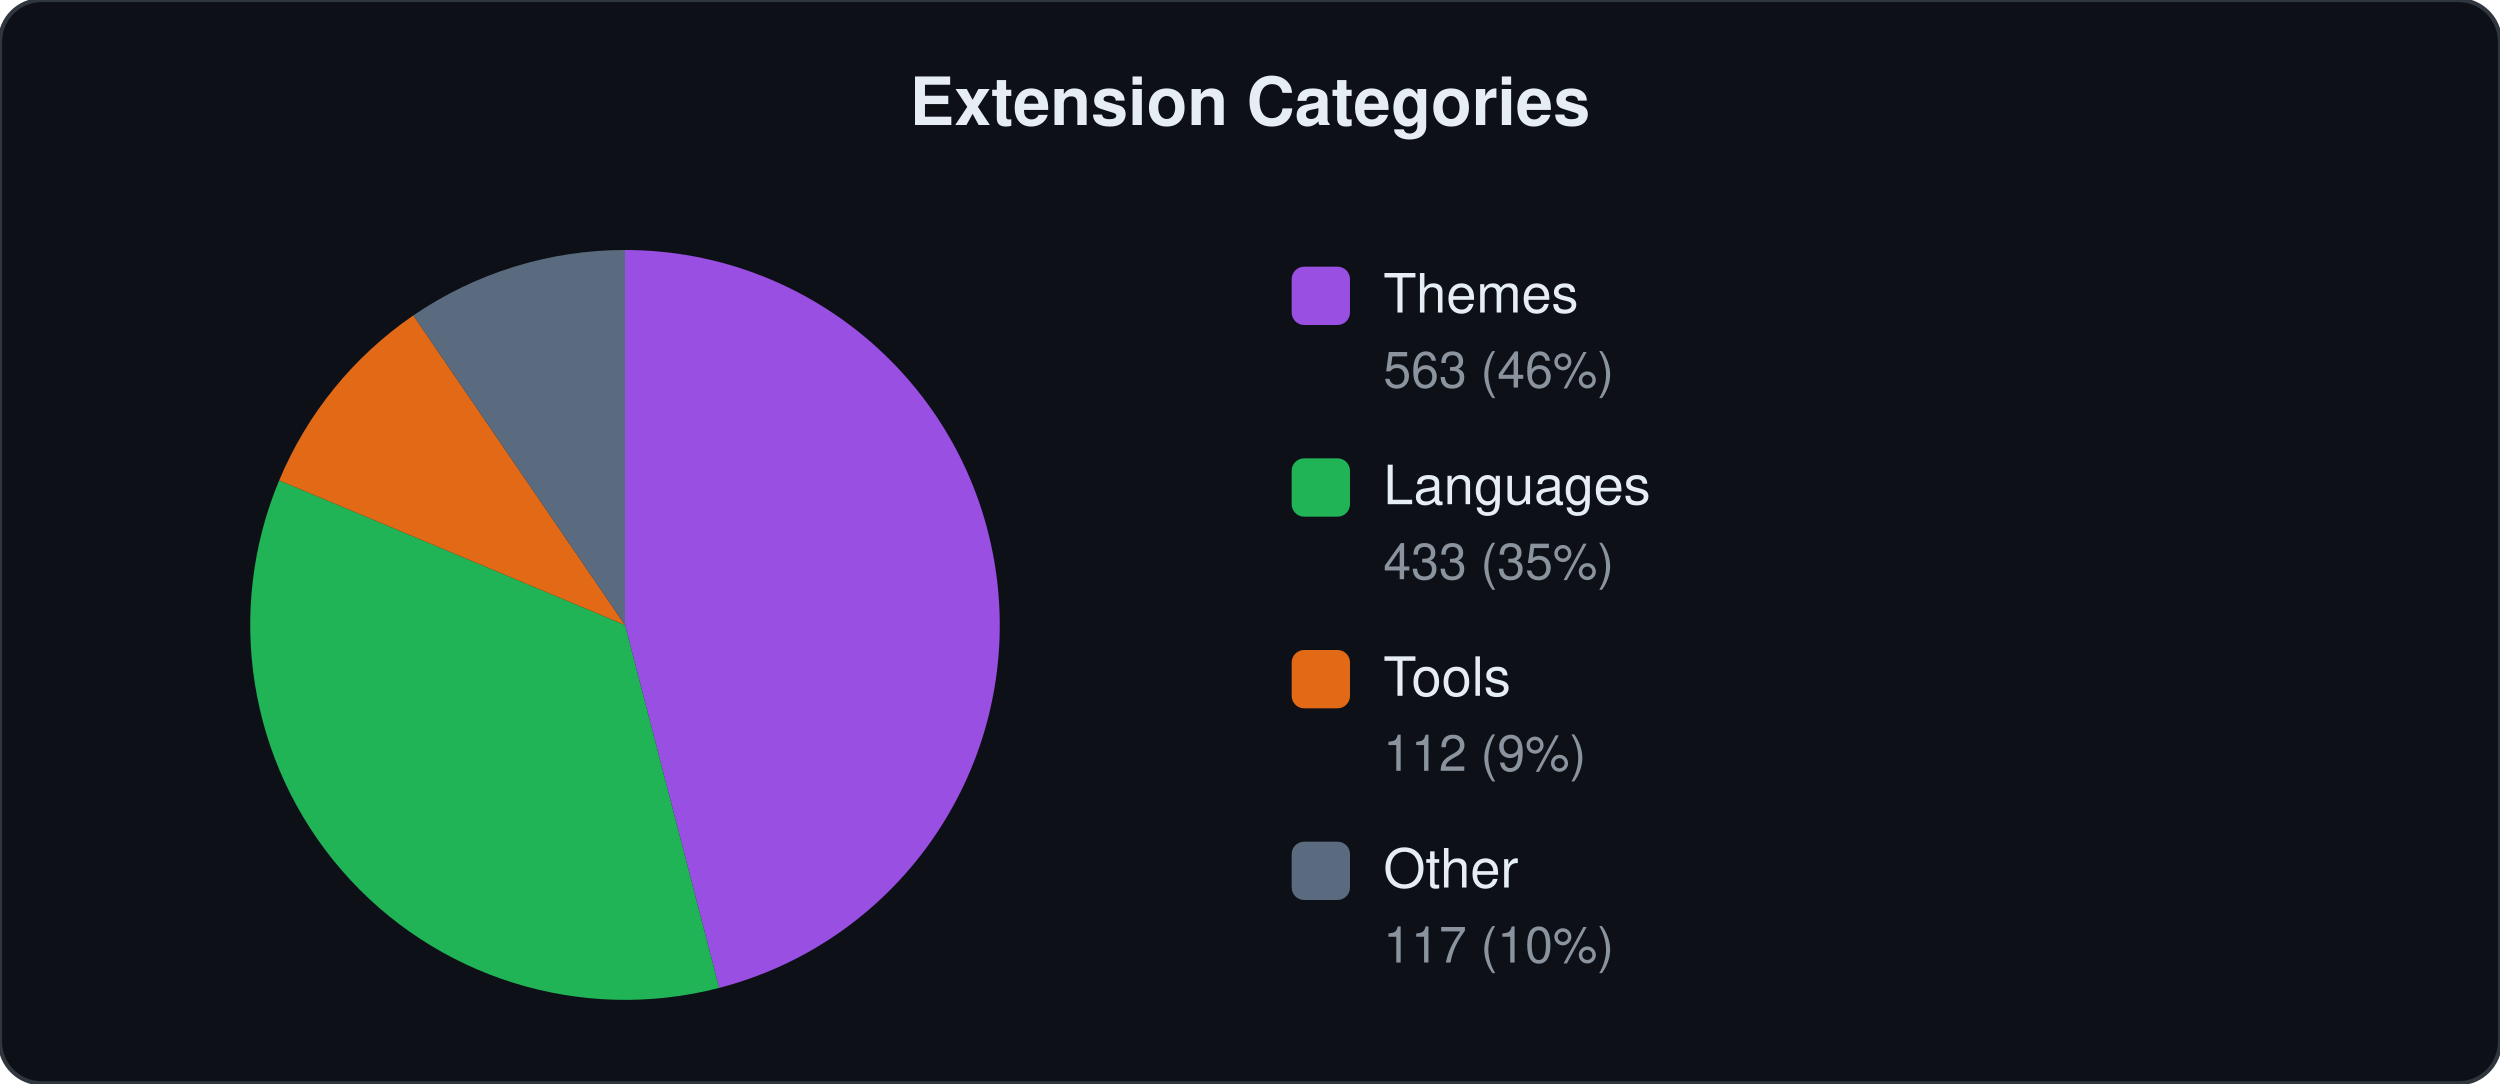
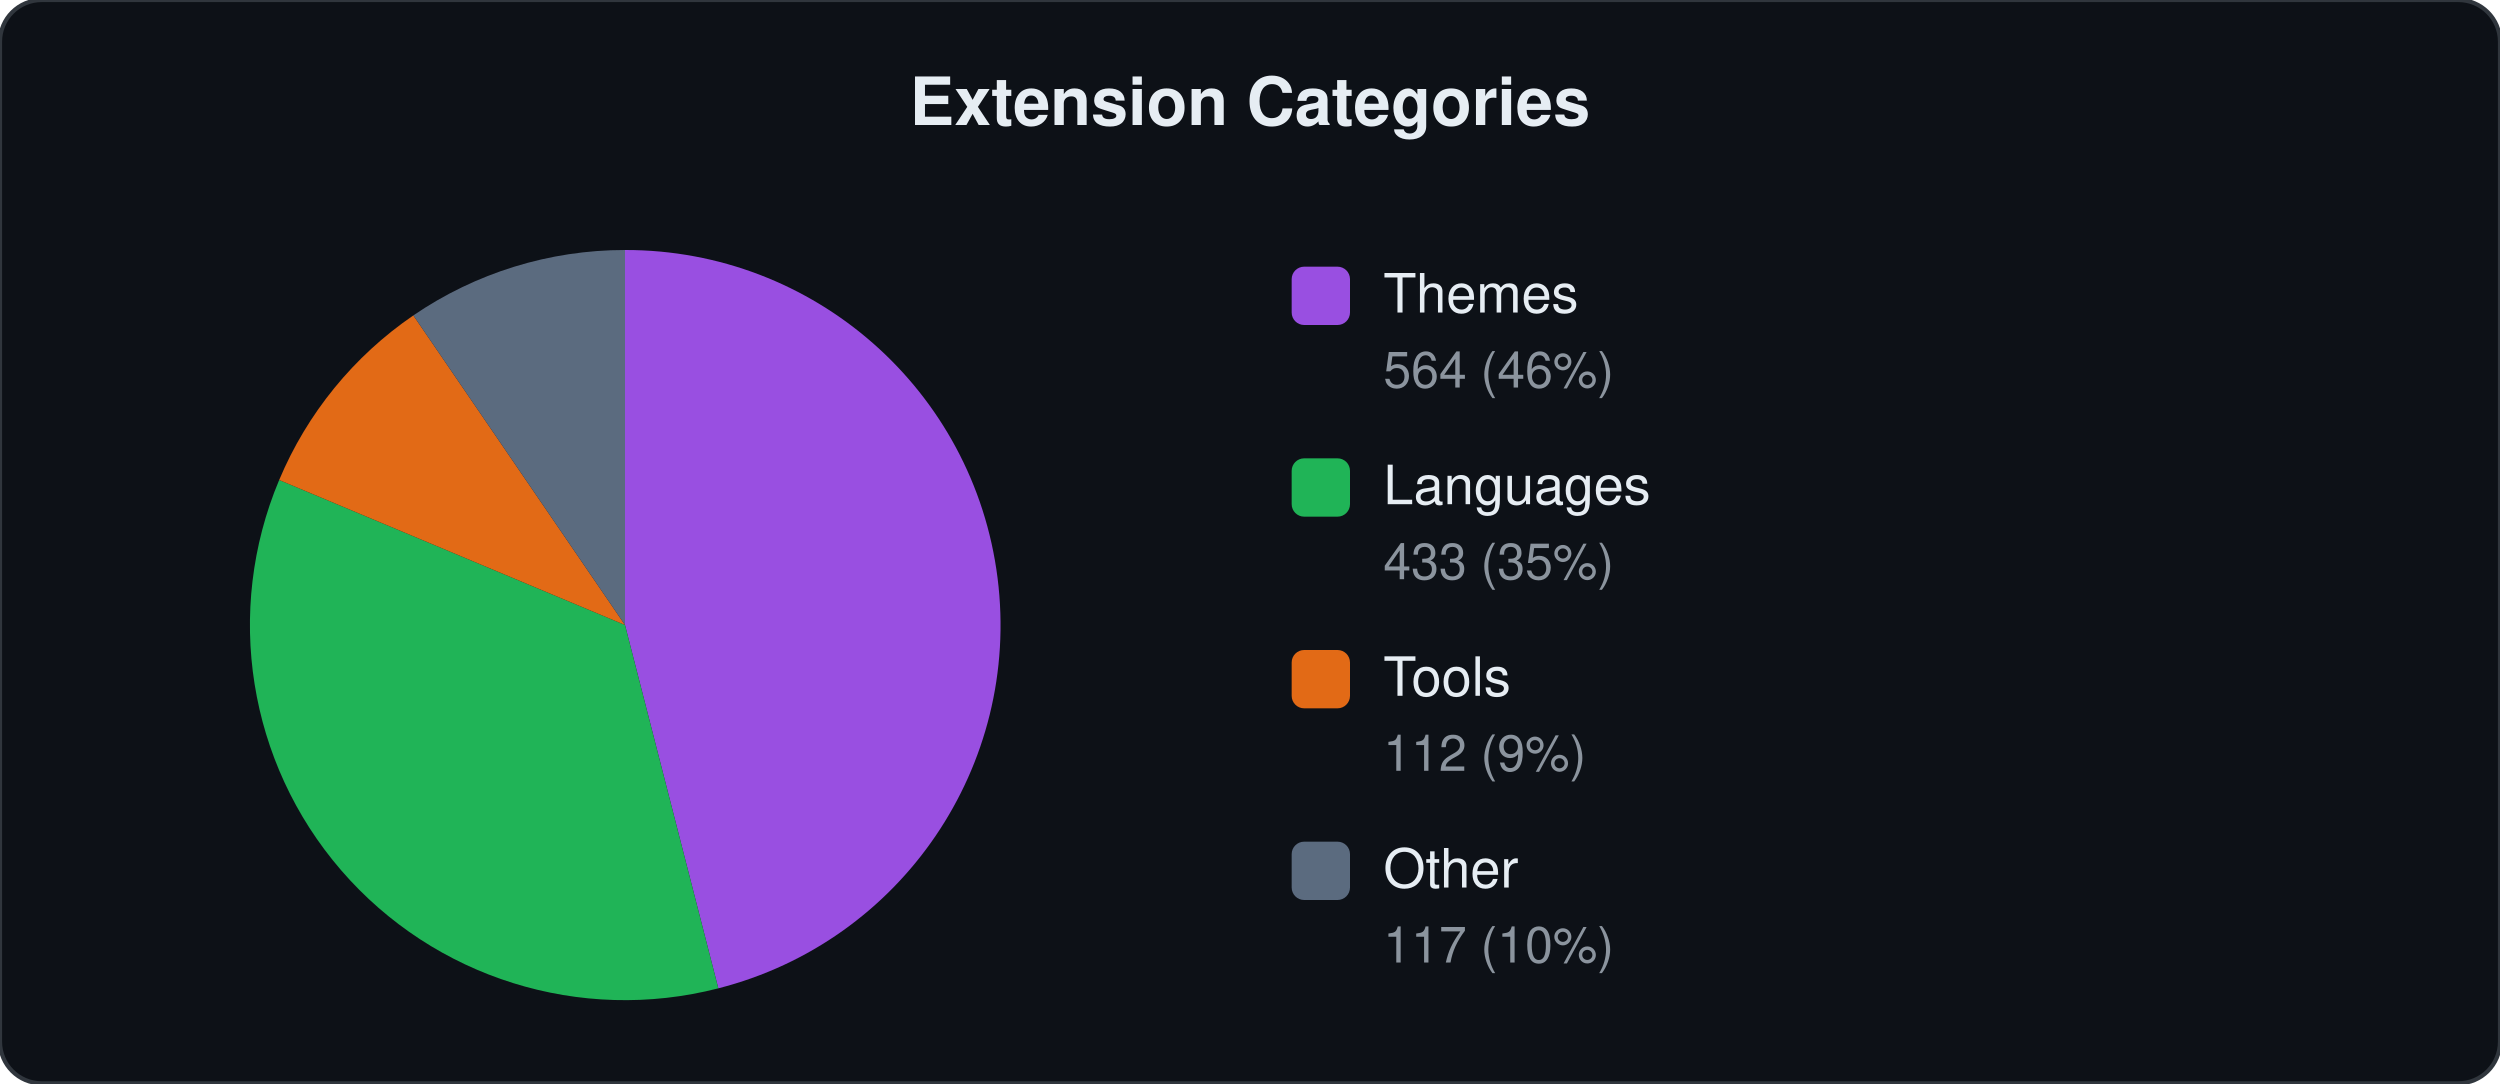
<svg xmlns="http://www.w3.org/2000/svg" viewBox="0 0 600 260" width="600" height="260">
  <style>text{font-family:-apple-system,BlinkMacSystemFont,"Segoe UI",Helvetica,Arial,sans-serif;fill:#e6edf3}.label{font-size:13px}.count{font-size:12px;fill:#8b949e}.title{font-size:16px;font-weight:600}</style>
  <rect width="600" height="260" rx="10" fill="#0d1117" stroke="#30363d" stroke-width="1" />
  <text x="300" y="30" text-anchor="middle" class="title">Extension Categories</text>
-   <path d="M150.0,150.0 L150.0,60.0 A90,90 0 0,1 172.6,237.1 Z" fill="#a855f7" opacity="0.9" />
-   <path d="M150.0,150.0 L172.6,237.1 A90,90 0 0,1 67.0,115.3 Z" fill="#22c55e" opacity="0.9" />
-   <path d="M150.0,150.0 L67.0,115.3 A90,90 0 0,1 99.2,75.7 Z" fill="#f97316" opacity="0.9" />
+   <path d="M150.0,150.0 L150.0,60.0 A90,90 0 0,1 172.4,237.2 Z" fill="#a855f7" opacity="0.9" />
+   <path d="M150.0,150.0 L172.4,237.2 A90,90 0 0,1 67.0,115.2 Z" fill="#22c55e" opacity="0.9" />
+   <path d="M150.0,150.0 L67.0,115.2 A90,90 0 0,1 99.2,75.7 Z" fill="#f97316" opacity="0.9" />
  <path d="M150.0,150.0 L99.2,75.7 A90,90 0 0,1 150.0,60.0 Z" fill="#64748b" opacity="0.9" />
  <rect x="310" y="64" width="14" height="14" rx="3" fill="#a855f7" opacity="0.9" />
  <text x="332" y="75" class="label">Themes</text>
-   <text x="332" y="93" class="count">563 (46%)</text>
+   <text x="332" y="93" class="count">564 (46%)</text>
  <rect x="310" y="110" width="14" height="14" rx="3" fill="#22c55e" opacity="0.9" />
  <text x="332" y="121" class="label">Languages</text>
  <text x="332" y="139" class="count">433 (35%)</text>
  <rect x="310" y="156" width="14" height="14" rx="3" fill="#f97316" opacity="0.9" />
  <text x="332" y="167" class="label">Tools</text>
  <text x="332" y="185" class="count">112 (9%)</text>
  <rect x="310" y="202" width="14" height="14" rx="3" fill="#64748b" opacity="0.9" />
  <text x="332" y="213" class="label">Other</text>
  <text x="332" y="231" class="count">117 (10%)</text>
</svg>
